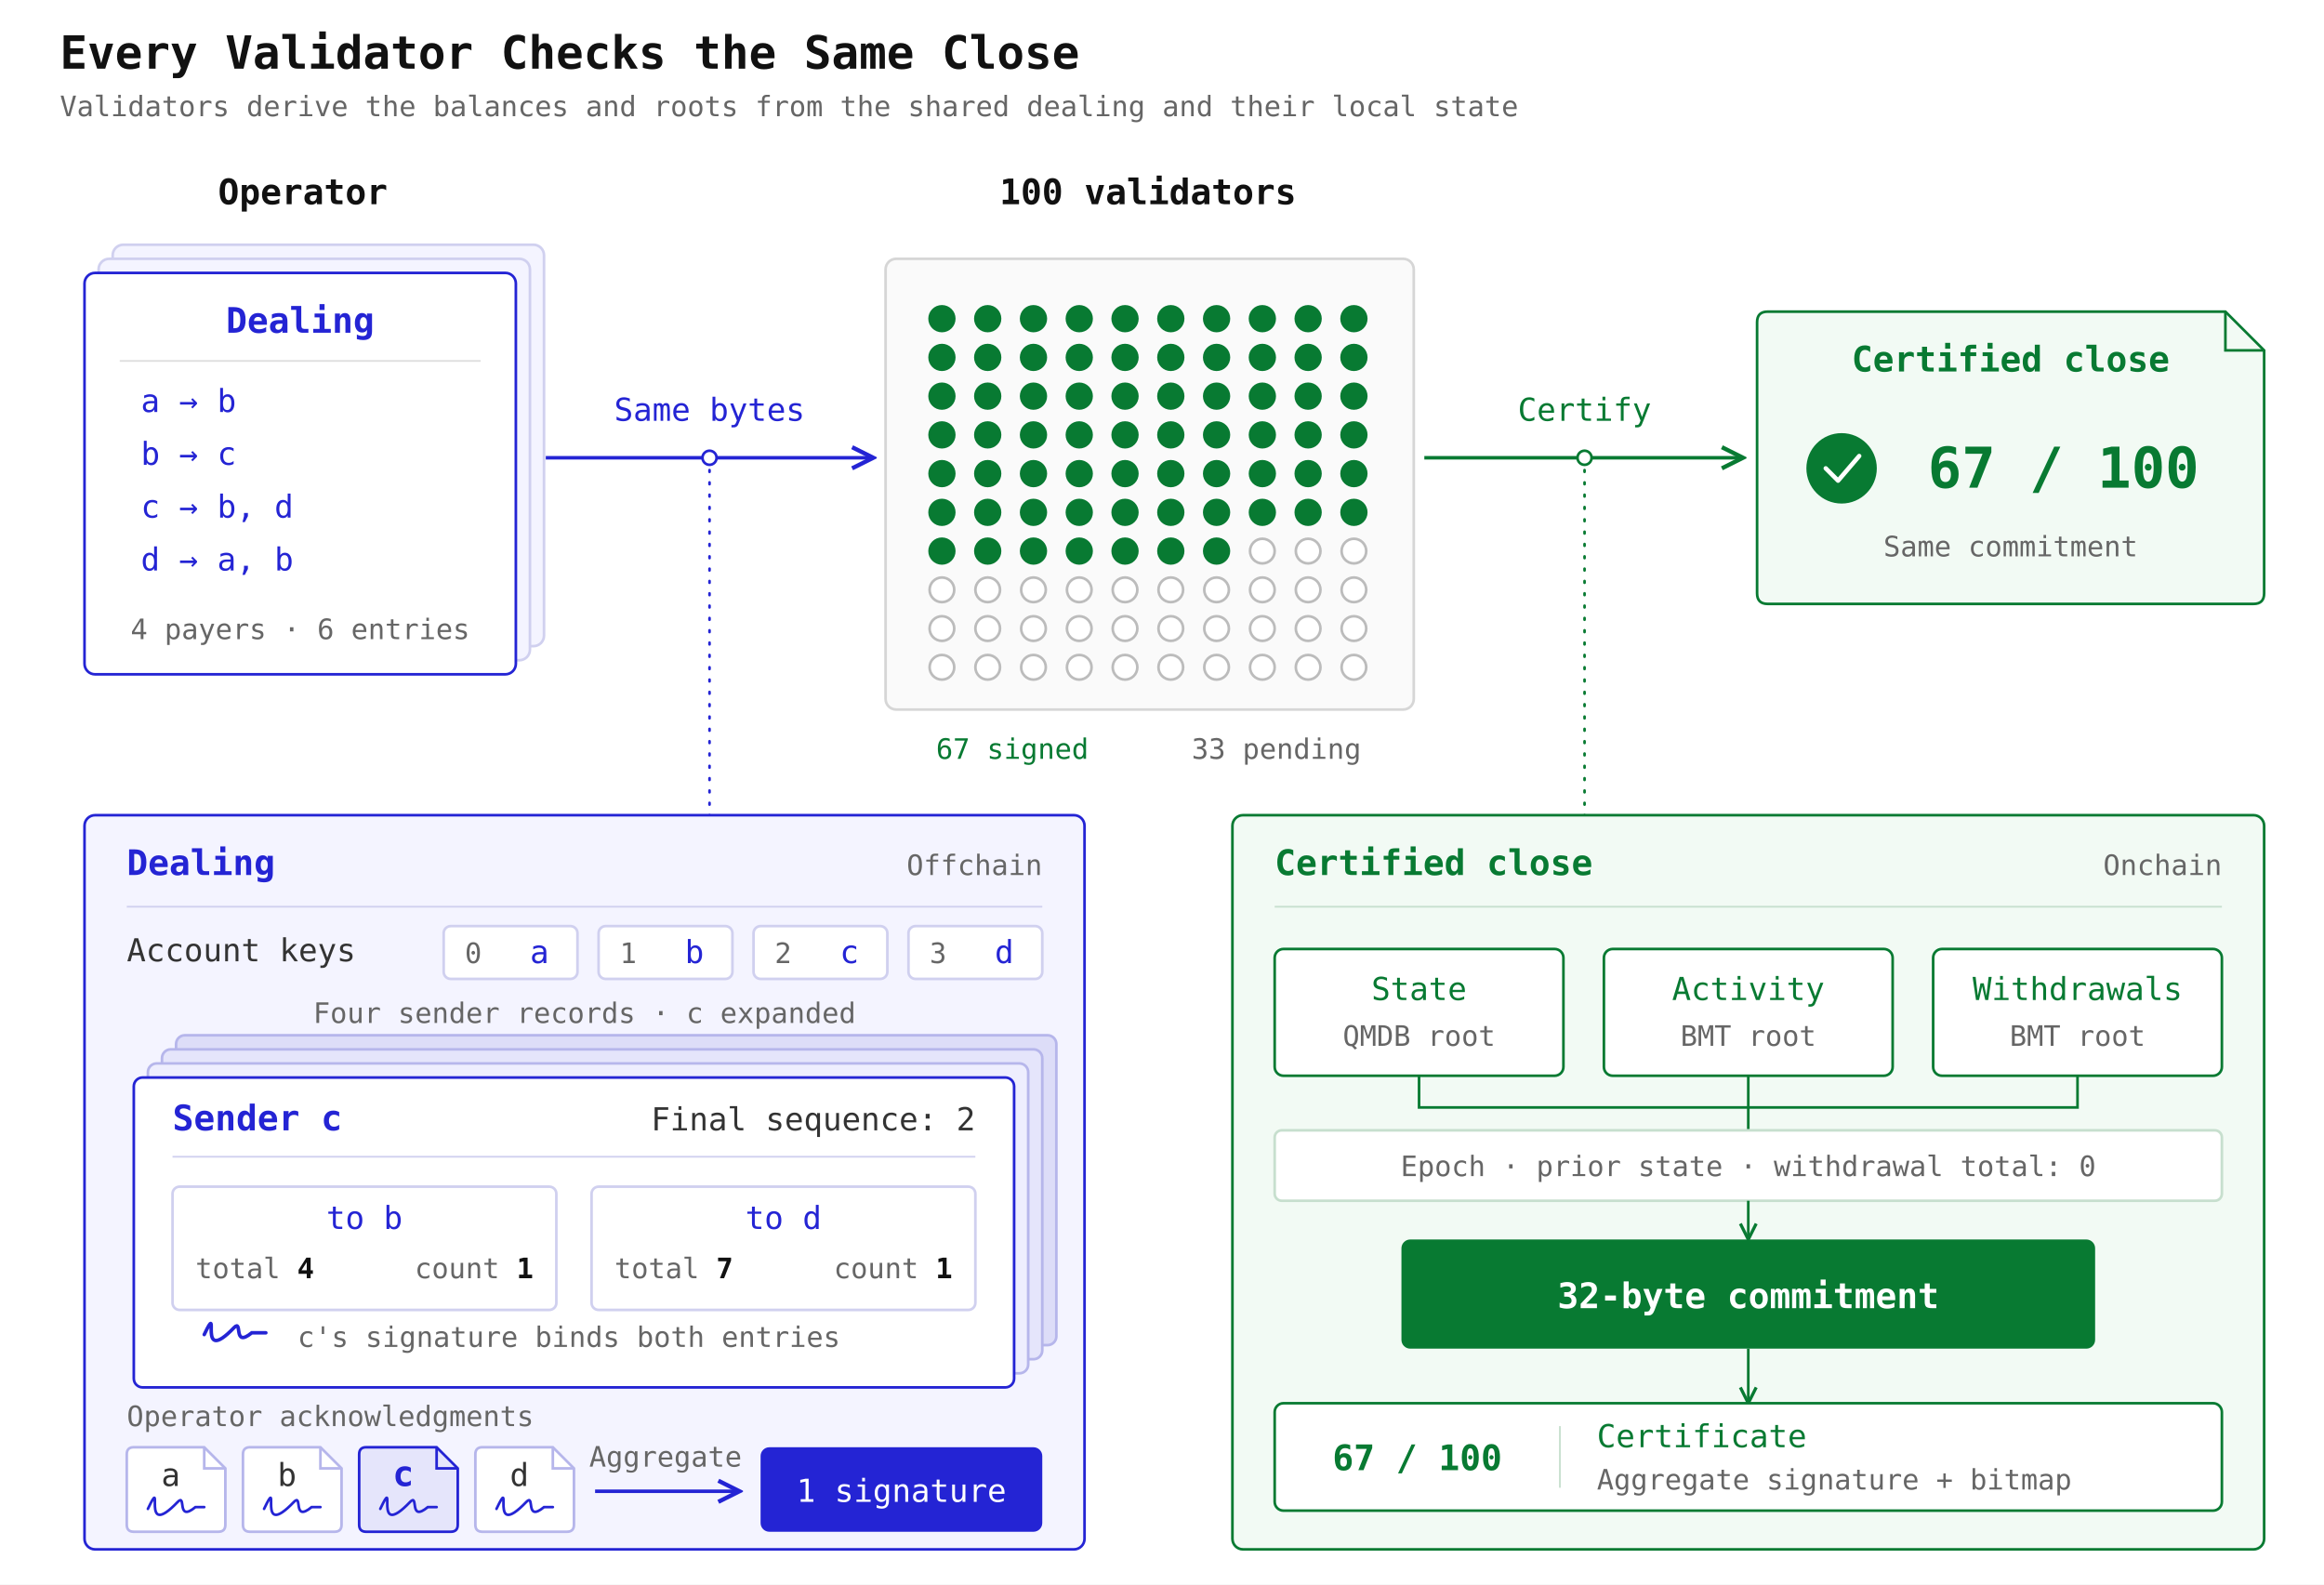
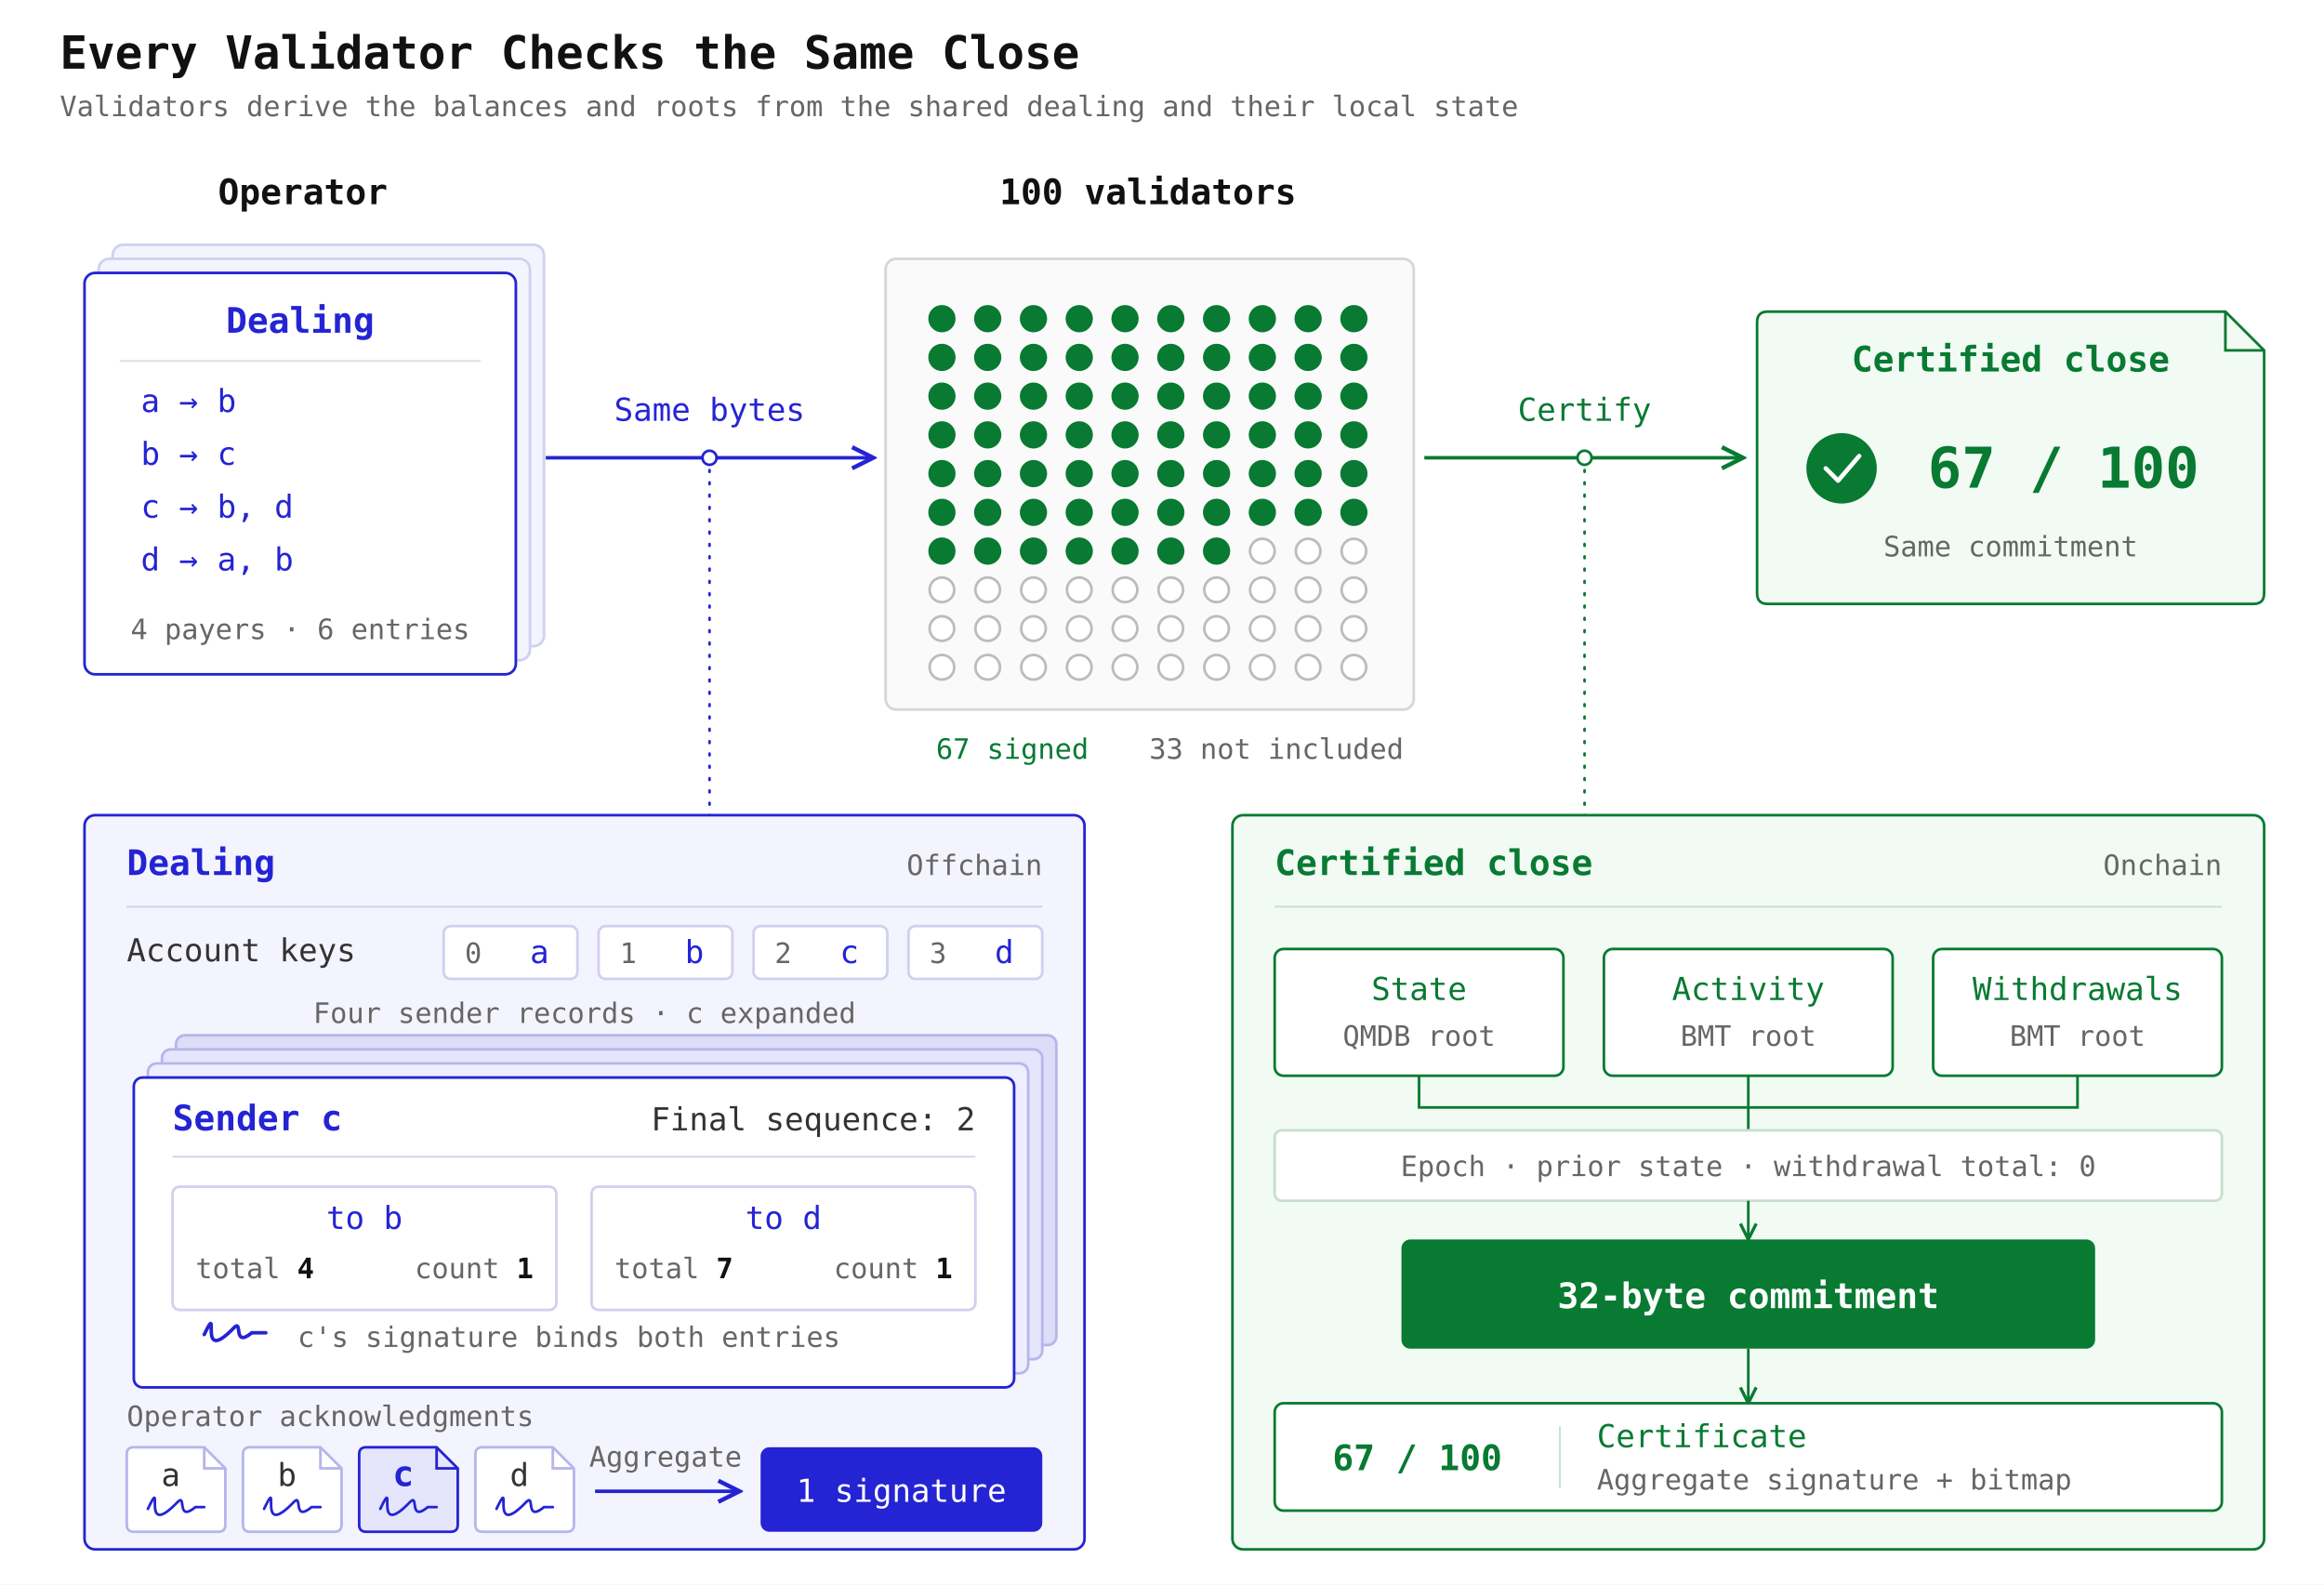
<svg xmlns="http://www.w3.org/2000/svg" viewBox="0 0 1320 900" role="img" aria-labelledby="title description">
  <rect width="1320" height="900" fill="#fff" />
  <style>
    text { font-family: ui-monospace, SFMono-Regular, Menlo, Monaco, Consolas, monospace; }
    .title { font-size: 26px; font-weight: 700; fill: #111; }
    .heading { font-size: 20px; font-weight: 700; fill: #111; }
    .label { font-size: 18px; fill: #333; }
    .note { font-size: 16px; fill: #666; }
    .center { text-anchor: middle; }
    .right { text-anchor: end; }
    .blue { fill: #2424d4; }
    .green { fill: #087a32; }
    .panel { fill: #fafafa; stroke: #d6d6d6; stroke-width: 1.5; }
    .entry { fill: #fff; stroke: #d0d0ef; stroke-width: 1.5; }
    .binding { fill: none; stroke: #087a32; stroke-width: 1.5; }
    .wire { fill: none; stroke-width: 2; }
    .broadcast { stroke: #2424d4; marker-end: url(#broadcast-arrow); }
    .vote { stroke: #087a32; marker-end: url(#vote-arrow); }
    .signed { fill: #087a32; stroke: #087a32; }
    .pending { fill: #fff; stroke: #bcbcbc; }
    .leader { fill: none; stroke-width: 1.5; stroke-dasharray: 1 6; stroke-linecap: round; }
  </style>
  <defs>
    <marker id="broadcast-arrow" markerWidth="8" markerHeight="8" refX="7" refY="4" orient="auto">
      <path d="M1 1 L7 4 L1 7" fill="none" stroke="#2424d4" stroke-width="1.2" />
    </marker>
    <marker id="vote-arrow" markerWidth="8" markerHeight="8" refX="7" refY="4" orient="auto">
      <path d="M1 1 L7 4 L1 7" fill="none" stroke="#087a32" stroke-width="1.2" />
    </marker>
    <circle id="validator" r="7" stroke-width="1.5" />
    <g id="operator-ack">
      <path d="M4 0 H44 L56 12 V44 Q56 48 52 48 H4 Q0 48 0 44 V4 Q0 0 4 0 Z" stroke-width="1.5" />
      <path d="M44 0 V12 H56" fill="none" stroke-width="1.5" />
      <path d="M12 35 C22 14 7 54 29 31 C34 26 28 43 39 34 L44 34" fill="none" stroke="#2424d4" stroke-width="1.5" stroke-linecap="round" />
    </g>
    <g id="validator-row">
      <use href="#validator" x="0" />
      <use href="#validator" x="26" />
      <use href="#validator" x="52" />
      <use href="#validator" x="78" />
      <use href="#validator" x="104" />
      <use href="#validator" x="130" />
      <use href="#validator" x="156" />
      <use href="#validator" x="182" />
      <use href="#validator" x="208" />
      <use href="#validator" x="234" />
    </g>
  </defs>
  <text class="title" x="34" y="39">Every Validator Checks the Same Close</text>
  <text class="note" x="34" y="66">Validators derive the balances and roots from the shared dealing and their local state</text>
  <text class="heading center" x="172" y="116">Operator</text>
  <rect x="64" y="139" width="245" height="228" rx="6" fill="#f4f4ff" stroke="#d0d0ef" stroke-width="1.5" />
  <rect x="56" y="147" width="245" height="228" rx="6" fill="#f4f4ff" stroke="#d0d0ef" stroke-width="1.5" />
  <rect x="48" y="155" width="245" height="228" rx="6" fill="#fff" stroke="#2424d4" stroke-width="1.5" />
  <text class="heading center blue" x="170.5" y="189">Dealing</text>
  <path d="M68 205 H273" stroke="#dedede" />
  <text class="label blue" x="80" y="234">a → b</text>
  <text class="label blue" x="80" y="264">b → c</text>
  <text class="label blue" x="80" y="294">c → b, d</text>
  <text class="label blue" x="80" y="324">d → a, b</text>
  <text class="note center" x="170.5" y="363">4 payers · 6 entries</text>
  <path class="wire broadcast" d="M310 260 H496" />
  <text class="label center blue" x="403" y="239">Same bytes</text>
  <text class="heading center" x="652" y="116">100 validators</text>
  <rect class="panel" x="503" y="147" width="300" height="256" rx="6" />
  <g class="signed" transform="translate(535 181)">
    <use href="#validator-row" y="0" />
    <use href="#validator-row" y="22" />
    <use href="#validator-row" y="44" />
    <use href="#validator-row" y="66" />
    <use href="#validator-row" y="88" />
    <use href="#validator-row" y="110" />
  </g>
  <g transform="translate(535 313)">
    <use class="signed" href="#validator" x="0" />
    <use class="signed" href="#validator" x="26" />
    <use class="signed" href="#validator" x="52" />
    <use class="signed" href="#validator" x="78" />
    <use class="signed" href="#validator" x="104" />
    <use class="signed" href="#validator" x="130" />
    <use class="signed" href="#validator" x="156" />
    <use class="pending" href="#validator" x="182" />
    <use class="pending" href="#validator" x="208" />
    <use class="pending" href="#validator" x="234" />
  </g>
  <g class="pending" transform="translate(535 335)">
    <use href="#validator-row" y="0" />
    <use href="#validator-row" y="22" />
    <use href="#validator-row" y="44" />
  </g>
  <text class="note center green" x="575" y="431">67 signed</text>
-   <text class="note center" x="725" y="431">33 pending</text>
+   <text class="note center" x="725" y="431">33 not included</text>
  <path class="wire vote" d="M809 260 H990" />
  <text class="label center green" x="900" y="239">Certify</text>
  <path d="M1004 177 H1264 L1286 199 V337 Q1286 343 1280 343 H1004 Q998 343 998 337 V183 Q998 177 1004 177 Z" fill="#f2faf4" stroke="#087a32" stroke-width="1.5" />
  <path d="M1264 177 V199 H1286" fill="none" stroke="#087a32" stroke-width="1.5" />
  <text class="heading center green" x="1142" y="211">Certified close</text>
  <circle cx="1046" cy="266" r="20" fill="#087a32" />
  <path d="M1037 266 L1044 273 L1056 259" fill="none" stroke="#fff" stroke-width="2.5" stroke-linecap="round" stroke-linejoin="round" />
  <text class="center green" x="1172" y="277" style="font-size:32px; font-weight:700;">67 / 100</text>
  <text class="note center" x="1142" y="316">Same commitment</text>
  <path class="leader" d="M403 260 V463" stroke="#2424d4" />
  <circle cx="403" cy="260" r="4" fill="#fff" stroke="#2424d4" stroke-width="1.5" />
  <rect x="48" y="463" width="568" height="417" rx="6" fill="#f4f4ff" stroke="#2424d4" stroke-width="1.5" />
  <text class="heading blue" x="72" y="497">Dealing</text>
  <text class="note right" x="592" y="497">Offchain</text>
  <path d="M72 515 H592" stroke="#d0d0ef" />
  <text class="label" x="72" y="546">Account keys</text>
  <rect class="entry" x="252" y="526" width="76" height="30" rx="4" />
  <text class="note" x="264" y="547">0</text>
  <text class="label blue" x="301" y="547">a</text>
  <rect class="entry" x="340" y="526" width="76" height="30" rx="4" />
  <text class="note" x="352" y="547">1</text>
  <text class="label blue" x="389" y="547">b</text>
  <rect class="entry" x="428" y="526" width="76" height="30" rx="4" />
  <text class="note" x="440" y="547">2</text>
  <text class="label blue" x="477" y="547">c</text>
  <rect class="entry" x="516" y="526" width="76" height="30" rx="4" />
  <text class="note" x="528" y="547">3</text>
  <text class="label blue" x="565" y="547">d</text>
  <text class="note center" x="332" y="581">Four sender records · c expanded</text>
  <rect x="100" y="588" width="500" height="176" rx="5" fill="#ddddf8" stroke="#b6b6eb" stroke-width="1.5" />
  <rect x="92" y="596" width="500" height="176" rx="5" fill="#e5e5fb" stroke="#b6b6eb" stroke-width="1.5" />
  <rect x="84" y="604" width="500" height="176" rx="5" fill="#eeeefe" stroke="#b6b6eb" stroke-width="1.5" />
  <rect x="76" y="612" width="500" height="176" rx="5" fill="#fff" stroke="#2424d4" stroke-width="1.5" />
  <text class="heading blue" x="98" y="642">Sender c</text>
  <text class="label right" x="554" y="642">Final sequence: 2</text>
  <path d="M98 657 H554" stroke="#d0d0ef" />
  <rect class="entry" x="98" y="674" width="218" height="70" rx="4" />
  <text class="label center blue" x="207" y="698">to b</text>
  <text class="note" x="111" y="726">total <tspan fill="#111" font-weight="700">4</tspan>
  </text>
  <text class="note right" x="303" y="726">count <tspan fill="#111" font-weight="700">1</tspan>
  </text>
  <rect class="entry" x="336" y="674" width="218" height="70" rx="4" />
  <text class="label center blue" x="445" y="698">to d</text>
  <text class="note" x="349" y="726">total <tspan fill="#111" font-weight="700">7</tspan>
  </text>
  <text class="note right" x="541" y="726">count <tspan fill="#111" font-weight="700">1</tspan>
  </text>
  <path d="M116 758 C126 737 111 777 133 754 C138 749 132 766 143 757 L151 757" fill="none" stroke="#2424d4" stroke-width="2" stroke-linecap="round" />
  <text class="note" x="169" y="765">c's signature binds both entries</text>
  <text class="note" x="72" y="810">Operator acknowledgments</text>
  <g transform="translate(72 822)">
    <use href="#operator-ack" fill="#fff" stroke="#b6b6eb" />
    <text class="label center" x="25" y="22">a</text>
  </g>
  <g transform="translate(138 822)">
    <use href="#operator-ack" fill="#fff" stroke="#b6b6eb" />
    <text class="label center" x="25" y="22">b</text>
  </g>
  <g transform="translate(204 822)">
    <use href="#operator-ack" fill="#e5e5fb" stroke="#2424d4" />
    <text class="heading center blue" x="25" y="22">c</text>
  </g>
  <g transform="translate(270 822)">
    <use href="#operator-ack" fill="#fff" stroke="#b6b6eb" />
    <text class="label center" x="25" y="22">d</text>
  </g>
  <text class="note center" x="378" y="833">Aggregate</text>
  <path class="wire broadcast" d="M338 847 H420" />
  <rect x="432" y="822" width="160" height="48" rx="5" fill="#2424d4" />
  <text class="label center" x="512" y="853" style="fill:#fff;">1 signature</text>
  <path class="leader" d="M900 260 V463" stroke="#087a32" />
  <circle cx="900" cy="260" r="4" fill="#fff" stroke="#087a32" stroke-width="1.5" />
  <rect x="700" y="463" width="586" height="417" rx="6" fill="#f2faf4" stroke="#087a32" stroke-width="1.5" />
  <text class="heading green" x="724" y="497">Certified close</text>
  <text class="note right" x="1262" y="497">Onchain</text>
  <path d="M724 515 H1262" stroke="#c7dfce" />
  <rect x="724" y="539" width="164" height="72" rx="5" fill="#fff" stroke="#087a32" stroke-width="1.5" />
  <text class="label center green" x="806" y="568">State</text>
  <text class="note center" x="806" y="594">QMDB root</text>
  <rect x="911" y="539" width="164" height="72" rx="5" fill="#fff" stroke="#087a32" stroke-width="1.5" />
  <text class="label center green" x="993" y="568">Activity</text>
  <text class="note center" x="993" y="594">BMT root</text>
  <rect x="1098" y="539" width="164" height="72" rx="5" fill="#fff" stroke="#087a32" stroke-width="1.5" />
  <text class="label center green" x="1180" y="568">Withdrawals</text>
  <text class="note center" x="1180" y="594">BMT root</text>
  <path class="binding" d="M806 611 V629 H1180 V611 M993 611 V642" />
  <rect x="724" y="642" width="538" height="40" rx="4" fill="#fff" stroke="#c7dfce" stroke-width="1.5" />
  <text class="note center" x="993" y="668">Epoch · prior state · withdrawal total: 0</text>
  <path class="binding" d="M993 682 V704" marker-end="url(#vote-arrow)" />
  <rect x="796" y="704" width="394" height="62" rx="5" fill="#087a32" />
  <text class="heading center" x="993" y="743" style="fill:#fff;">32-byte commitment</text>
  <path class="binding" d="M993 766 V797" marker-end="url(#vote-arrow)" />
  <rect x="724" y="797" width="538" height="61" rx="5" fill="#fff" stroke="#087a32" stroke-width="1.5" />
  <text class="heading center green" x="805" y="835">67 / 100</text>
  <path d="M886 810 V845" stroke="#c7dfce" />
  <text class="label green" x="907" y="822">Certificate</text>
  <text class="note" x="907" y="846">Aggregate signature + bitmap</text>
</svg>
